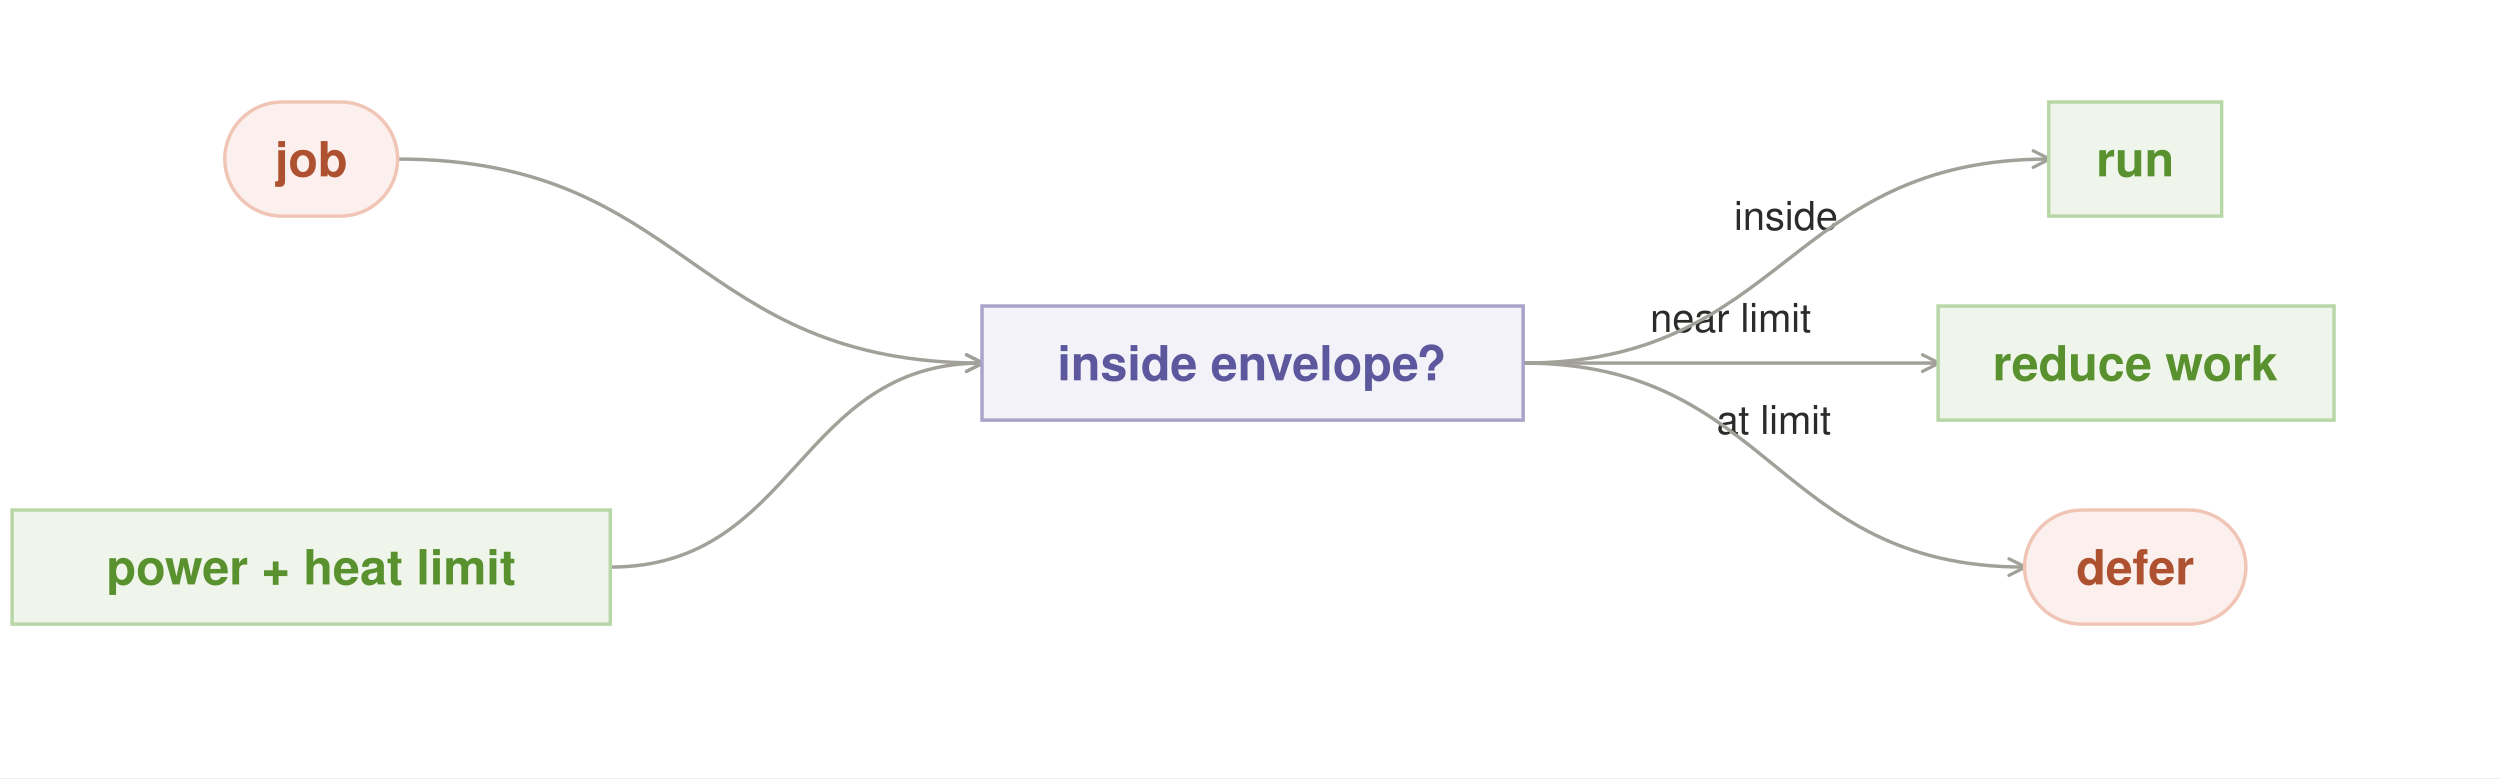
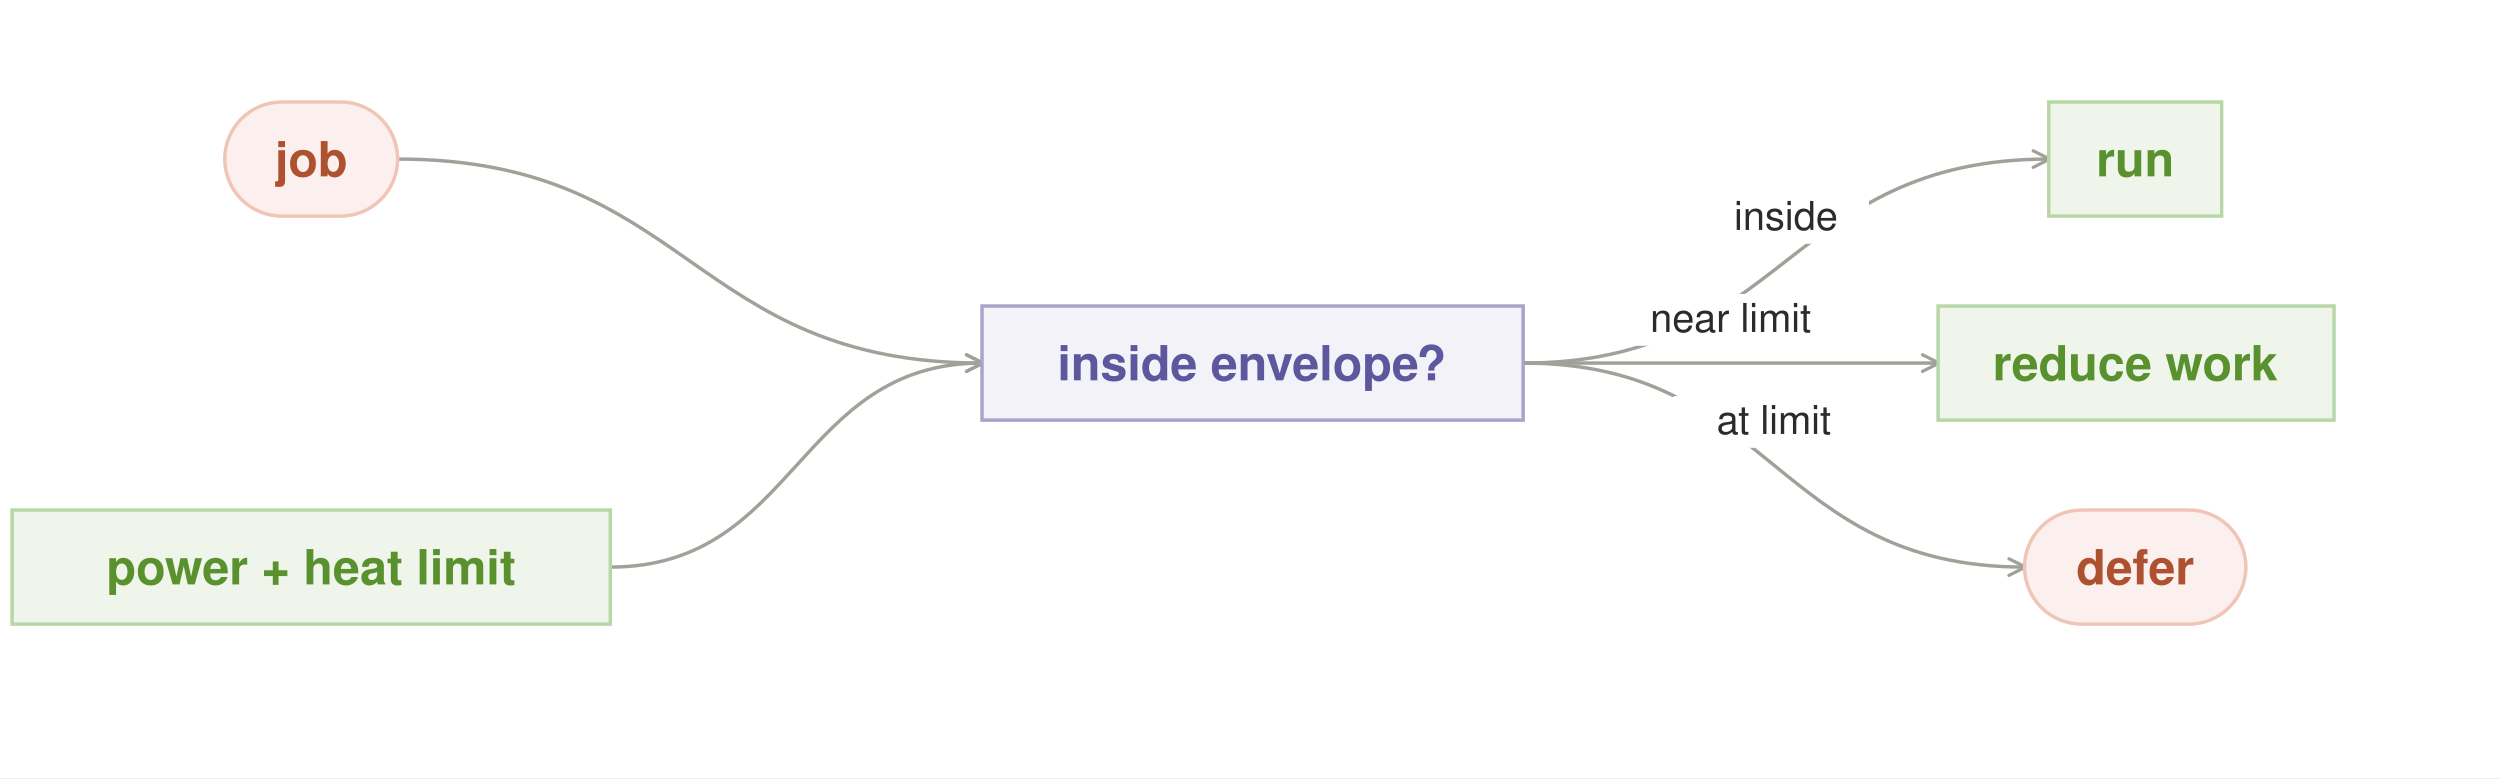
<svg xmlns="http://www.w3.org/2000/svg" viewBox="0 0 1446 450" font-family="Avenir Next, Nunito, Segoe UI, Helvetica, Arial, sans-serif" role="img" aria-labelledby="t">
  <defs>
    <marker id="ha" markerWidth="13.3" markerHeight="13.3" refX="11" refY="7.0" orient="auto" markerUnits="userSpaceOnUse">
      <path d="M2 2.2 L11.5 7.0 L2 11.8" fill="none" stroke="#a1a099" stroke-width="1.9" stroke-linecap="round" stroke-linejoin="round" />
    </marker>
    <marker id="Ha" markerWidth="18.1" markerHeight="18.1" refX="15" refY="9.5" orient="auto" markerUnits="userSpaceOnUse">
      <path d="M2 3.0 L15.6 9.5 L2 16.0" fill="none" stroke="#a1a099" stroke-width="3.0" stroke-linecap="round" stroke-linejoin="round" />
    </marker>
    <marker id="hg" markerWidth="13.3" markerHeight="13.3" refX="11" refY="7.0" orient="auto" markerUnits="userSpaceOnUse">
      <path d="M2 2.2 L11.5 7.0 L2 11.8" fill="none" stroke="#5a912f" stroke-width="1.9" stroke-linecap="round" stroke-linejoin="round" />
    </marker>
    <marker id="Hg" markerWidth="18.1" markerHeight="18.1" refX="15" refY="9.5" orient="auto" markerUnits="userSpaceOnUse">
      <path d="M2 3.0 L15.6 9.5 L2 16.0" fill="none" stroke="#5a912f" stroke-width="3.0" stroke-linecap="round" stroke-linejoin="round" />
    </marker>
    <marker id="hp" markerWidth="13.3" markerHeight="13.3" refX="11" refY="7.0" orient="auto" markerUnits="userSpaceOnUse">
      <path d="M2 2.2 L11.5 7.0 L2 11.8" fill="none" stroke="#5d579d" stroke-width="1.9" stroke-linecap="round" stroke-linejoin="round" />
    </marker>
    <marker id="Hp" markerWidth="18.1" markerHeight="18.1" refX="15" refY="9.5" orient="auto" markerUnits="userSpaceOnUse">
      <path d="M2 3.0 L15.6 9.5 L2 16.0" fill="none" stroke="#5d579d" stroke-width="3.0" stroke-linecap="round" stroke-linejoin="round" />
    </marker>
    <marker id="hc" markerWidth="13.3" markerHeight="13.3" refX="11" refY="7.0" orient="auto" markerUnits="userSpaceOnUse">
      <path d="M2 2.2 L11.5 7.0 L2 11.8" fill="none" stroke="#ad5130" stroke-width="1.9" stroke-linecap="round" stroke-linejoin="round" />
    </marker>
    <marker id="Hc" markerWidth="18.1" markerHeight="18.1" refX="15" refY="9.5" orient="auto" markerUnits="userSpaceOnUse">
      <path d="M2 3.0 L15.6 9.5 L2 16.0" fill="none" stroke="#ad5130" stroke-width="3.0" stroke-linecap="round" stroke-linejoin="round" />
    </marker>
    <marker id="hk" markerWidth="13.3" markerHeight="13.3" refX="11" refY="7.0" orient="auto" markerUnits="userSpaceOnUse">
      <path d="M2 2.2 L11.5 7.0 L2 11.8" fill="none" stroke="#2b2b29" stroke-width="1.9" stroke-linecap="round" stroke-linejoin="round" />
    </marker>
    <marker id="Hk" markerWidth="18.1" markerHeight="18.1" refX="15" refY="9.5" orient="auto" markerUnits="userSpaceOnUse">
      <path d="M2 3.0 L15.6 9.5 L2 16.0" fill="none" stroke="#2b2b29" stroke-width="3.0" stroke-linecap="round" stroke-linejoin="round" />
    </marker>
  </defs>
  <rect width="1446" height="450" fill="#fff" />
-   <text x="1033" y="133" text-anchor="middle" fill="#2b2b29" font-size="23">inside</text>
-   <text x="1001" y="192" text-anchor="middle" fill="#2b2b29" font-size="23">near limit</text>
-   <text x="1026" y="251" text-anchor="middle" fill="#2b2b29" font-size="23">at limit</text>
  <path d="M 230 92 C 399 92, 399 210, 568 210" fill="none" stroke="#a1a099" stroke-width="2" marker-end="url(#ha)" />
  <path d="M 353 328 C 461 328, 461 210, 568 210" fill="none" stroke="#a1a099" stroke-width="2" marker-end="url(#ha)" />
  <path d="M 881 210 C 1033 210, 1033 92, 1185 92" fill="none" stroke="#a1a099" stroke-width="2" marker-end="url(#ha)" />
  <path d="M 881 210 C 1001 210, 1001 210, 1121 210" fill="none" stroke="#a1a099" stroke-width="2" marker-end="url(#ha)" />
  <path d="M 881 210 C 1026 210, 1026 328, 1171 328" fill="none" stroke="#a1a099" stroke-width="2" marker-end="url(#ha)" />
+   <rect class="edge-label-bg" x="986" y="111" width="95" height="30" rx="5" fill="#fff" />
+   <text class="edge-label" x="1033" y="133" text-anchor="middle" fill="#2b2b29" font-size="23">inside</text>
+   <rect class="edge-label-bg" x="926" y="170" width="150" height="30" rx="5" fill="#fff" />
+   <text class="edge-label" x="1001" y="192" text-anchor="middle" fill="#2b2b29" font-size="23">near limit</text>
+   <rect class="edge-label-bg" x="965" y="229" width="122" height="30" rx="5" fill="#fff" />
+   <text class="edge-label" x="1026" y="251" text-anchor="middle" fill="#2b2b29" font-size="23">at limit</text>
  <rect x="130" y="59" width="100" height="66" rx="33" fill="#fbf0ed" stroke="#f0c5b6" stroke-width="2" />
  <text x="180" y="102" text-anchor="middle" fill="#ad5130" font-size="28" font-weight="600">job</text>
  <rect x="7" y="295" width="346" height="66" rx="0" fill="#eff5ea" stroke="#b8d7a6" stroke-width="2" />
  <text x="180" y="338" text-anchor="middle" fill="#5a912f" font-size="28" font-weight="600">power + heat limit</text>
  <rect x="568" y="177" width="313" height="66" rx="0" fill="#f3f2f9" stroke="#a9a3c9" stroke-width="2" />
  <text x="724" y="220" text-anchor="middle" fill="#5d579d" font-size="28" font-weight="600">inside envelope?</text>
  <rect x="1185" y="59" width="100" height="66" rx="0" fill="#eff5ea" stroke="#b8d7a6" stroke-width="2" />
  <text x="1235" y="102" text-anchor="middle" fill="#5a912f" font-size="28" font-weight="600">run</text>
  <rect x="1121" y="177" width="229" height="66" rx="0" fill="#eff5ea" stroke="#b8d7a6" stroke-width="2" />
  <text x="1235" y="220" text-anchor="middle" fill="#5a912f" font-size="28" font-weight="600">reduce work</text>
  <rect x="1171" y="295" width="128" height="66" rx="33" fill="#fbf0ed" stroke="#f0c5b6" stroke-width="2" />
  <text x="1235" y="338" text-anchor="middle" fill="#ad5130" font-size="28" font-weight="600">defer</text>
</svg>
